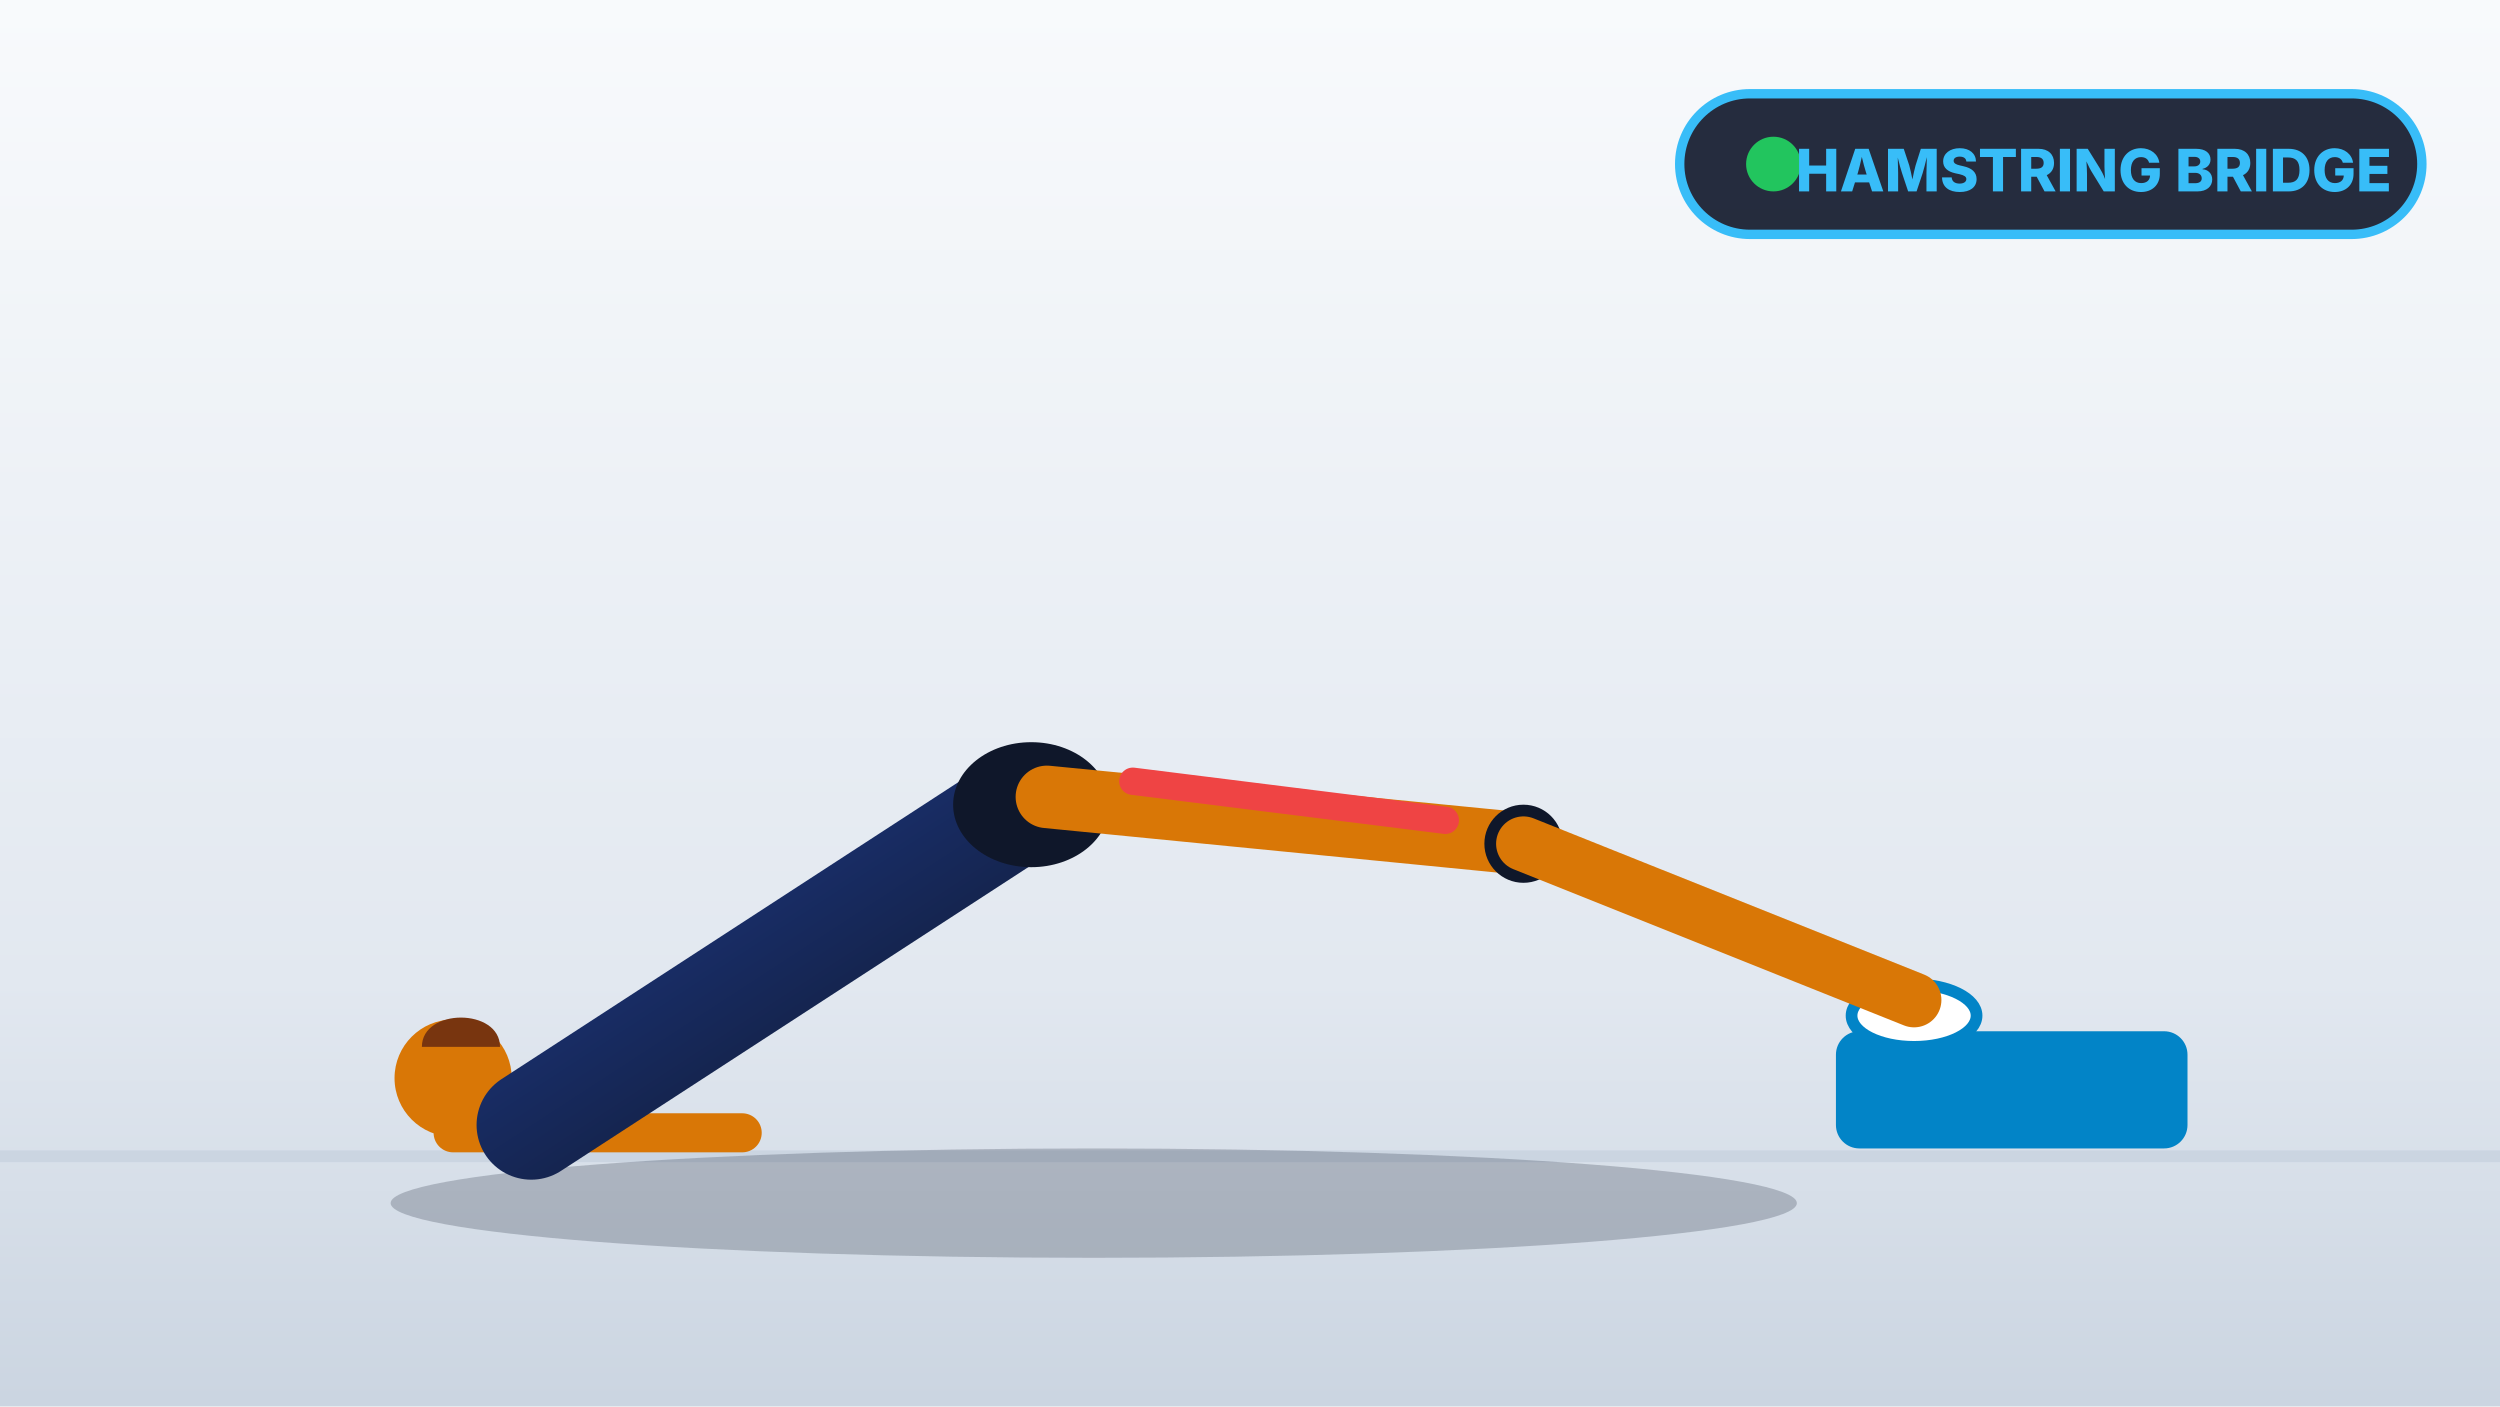
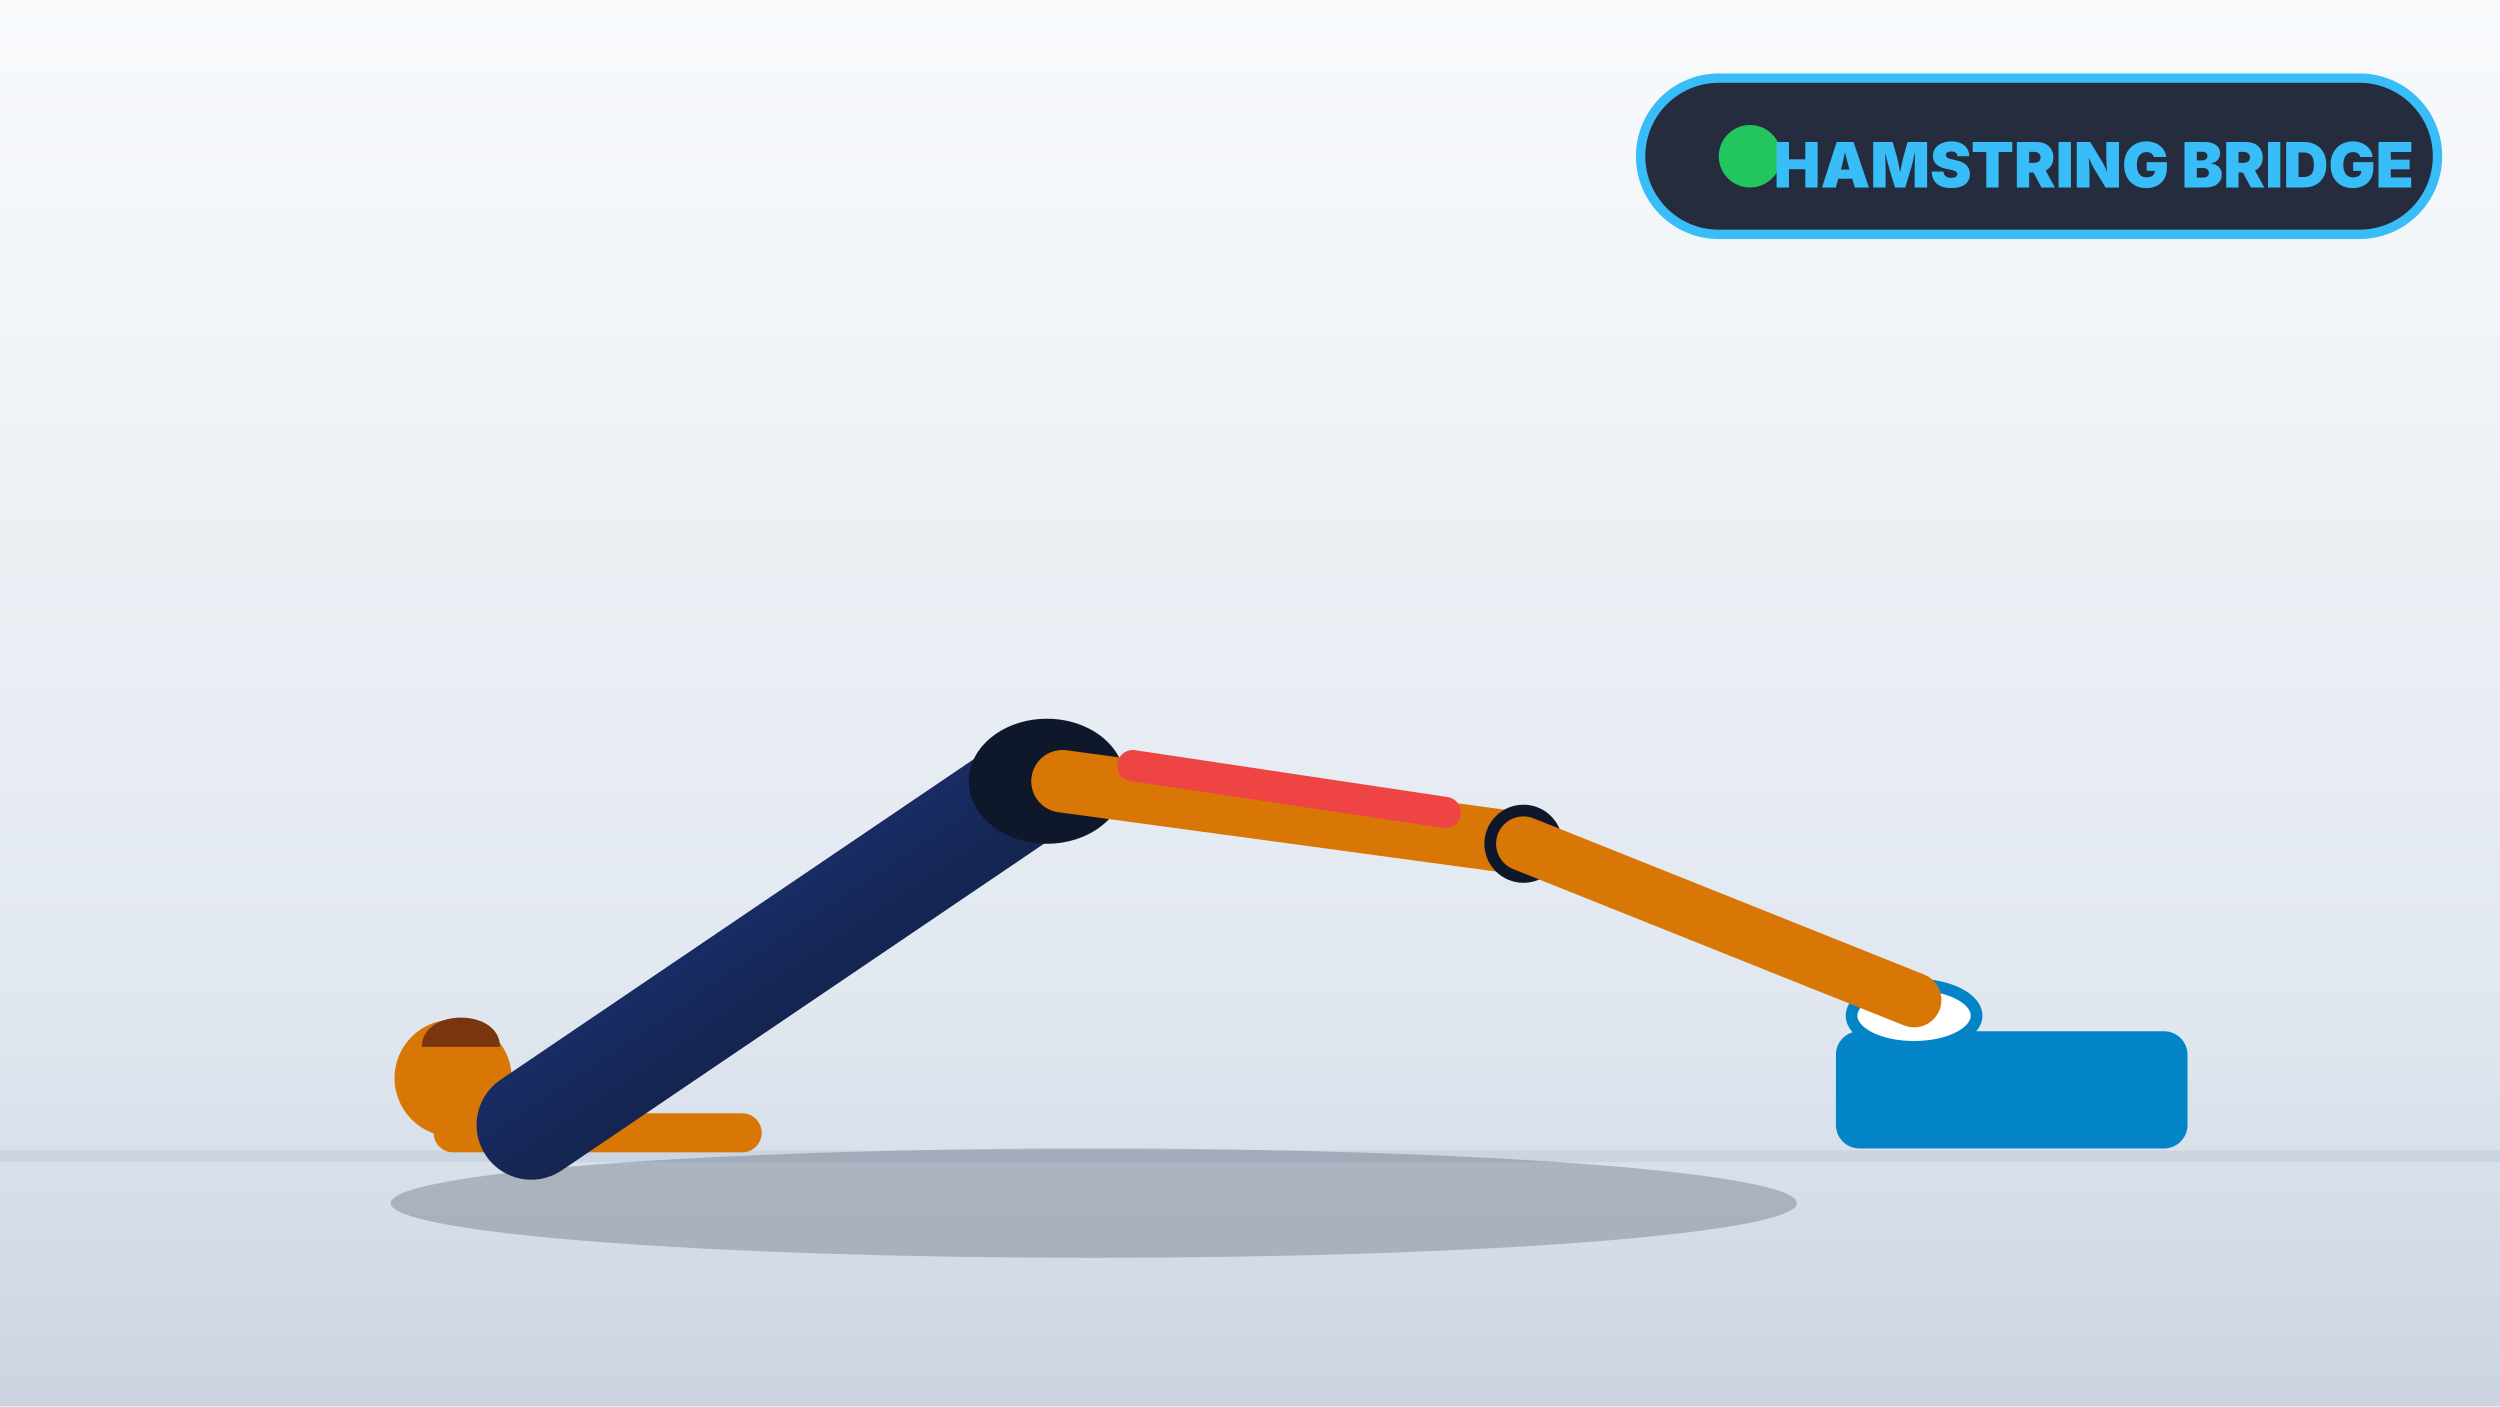
<svg xmlns="http://www.w3.org/2000/svg" viewBox="0 0 320 180" width="100%" height="100%" preserveAspectRatio="xMidYMid meet">
  <defs>
    <linearGradient id="gymFloor" x1="0" y1="0" x2="0" y2="1">
      <stop offset="0%" stop-color="#f8fafc" />
      <stop offset="70%" stop-color="#e2e8f0" />
      <stop offset="100%" stop-color="#cbd5e1" />
    </linearGradient>
    <linearGradient id="poleGrad" x1="0" y1="0" x2="1" y2="0">
      <stop offset="0%" stop-color="#1e293b" />
      <stop offset="100%" stop-color="#475569" />
    </linearGradient>
    <linearGradient id="machGrad" x1="0" y1="0" x2="1" y2="0">
      <stop offset="0%" stop-color="#1e293b" />
      <stop offset="100%" stop-color="#334155" />
    </linearGradient>
    <linearGradient id="kitGrad" x1="0" y1="0" x2="1" y2="1">
      <stop offset="0%" stop-color="#1e3a8a" />
      <stop offset="100%" stop-color="#0f172a" />
    </linearGradient>
    <filter id="dropShadow" x="-10%" y="-10%" width="120%" height="120%">
      <feDropShadow dx="0" dy="3" stdDeviation="3" flood-color="#0f172a" flood-opacity="0.16" />
    </filter>
    <filter id="glowCyan" x="-20%" y="-20%" width="140%" height="140%">
      <feGaussianBlur stdDeviation="3" result="blur" />
      <feMerge>
        <feMergeNode in="blur" />
        <feMergeNode in="SourceGraphic" />
      </feMerge>
    </filter>
  </defs>
  <rect width="320" height="180" fill="url(#gymFloor)" />
  <line x1="0" y1="148" x2="320" y2="148" stroke="#cbd5e1" stroke-width="1.5" />
+   <g transform="translate(210, 10)">
+     <rect x="0" y="0" width="102" height="20" rx="10" fill="#0f172a" fill-opacity="0.9" stroke="#38bdf8" stroke-width="1.2" />
+     <circle cx="14" cy="10" r="4" fill="#22c55e">
+       <animate attributeName="opacity" values="1; 0.2; 1" dur="0.9s" repeatCount="indefinite" />
+       <animate attributeName="r" values="3.5; 5; 3.5" dur="0.9s" repeatCount="indefinite" />
+     </circle>
+     <text x="58" y="14" fill="#38bdf8" font-size="8" font-family="-apple-system, sans-serif" font-weight="900" text-anchor="middle">HAMSTRING BRIDGE</text>
+   </g>
  <ellipse cx="140" cy="154" rx="90" ry="7" fill="#0f172a" opacity="0.22" />
  <circle cx="58" cy="138" r="7.5" fill="#d97706" />
  <path d="M54,134 C54,129 64,129 64,134 Z" fill="#78350f" />
  <line x1="58" y1="145" x2="95" y2="145" stroke="#d97706" stroke-width="5" stroke-linecap="round" />
  <rect x="235" y="132" width="45" height="15" rx="3" fill="#0284c7" />
  <ellipse cx="245" cy="130" rx="8" ry="4" fill="#ffffff" stroke="#0284c7" stroke-width="1.5" />
  <g>
-     <animateTransform attributeName="transform" type="rotate" values="18 68 144; 0 68 144; 0 68 144; 18 68 144" keyTimes="0; 0.45; 0.65; 1" dur="2.7s" repeatCount="indefinite" />
-     <path d="M68,144 L128,105" stroke="url(#kitGrad)" stroke-width="14" stroke-linecap="round" />
-     <ellipse cx="132" cy="103" rx="10" ry="8" fill="#0f172a" />
-     <line x1="134" y1="102" x2="195" y2="108" stroke="#d97706" stroke-width="8" stroke-linecap="round" />
+     <animateTransform attributeName="transform" type="rotate" values="24 68 144; 0 68 144; 0 68 144; 24 68 144" keyTimes="0; 0.45; 0.65; 1" dur="2.6s" repeatCount="indefinite" />
+     <path d="M68,144 L130,102" stroke="url(#kitGrad)" stroke-width="14" stroke-linecap="round" />
+     <ellipse cx="134" cy="100" rx="10" ry="8" fill="#0f172a" />
+     <line x1="136" y1="100" x2="195" y2="108" stroke="#d97706" stroke-width="8" stroke-linecap="round" />
    <circle cx="195" cy="108" r="5" fill="#0f172a" />
    <line x1="195" y1="108" x2="245" y2="128" stroke="#d97706" stroke-width="7" stroke-linecap="round" />
-     <line x1="145" y1="100" x2="185" y2="105" stroke="#ef4444" stroke-width="3.5" stroke-linecap="round">
-       <animate attributeName="opacity" values="0.3; 1; 1; 0.3" keyTimes="0; 0.45; 0.65; 1" dur="2.7s" repeatCount="indefinite" />
+     <line x1="145" y1="98" x2="185" y2="104" stroke="#ef4444" stroke-width="4" stroke-linecap="round">
+       <animate attributeName="opacity" values="0.3; 1; 1; 0.3" keyTimes="0; 0.45; 0.65; 1" dur="2.6s" repeatCount="indefinite" />
    </line>
  </g>
-   <g transform="translate(215, 12)">
-     <rect x="0" y="0" width="95" height="18" rx="9" fill="#0f172a" fill-opacity="0.9" stroke="#38bdf8" stroke-width="1.2" />
-     <circle cx="12" cy="9" r="3.5" fill="#22c55e">
-       <animate attributeName="opacity" values="1; 0.2; 1" dur="1.1s" repeatCount="indefinite" />
-     </circle>
-     <text x="53" y="12.5" fill="#38bdf8" font-size="7.5" font-family="-apple-system, sans-serif" font-weight="800" text-anchor="middle">HAMSTRING BRIDGE</text>
-   </g>
</svg>
